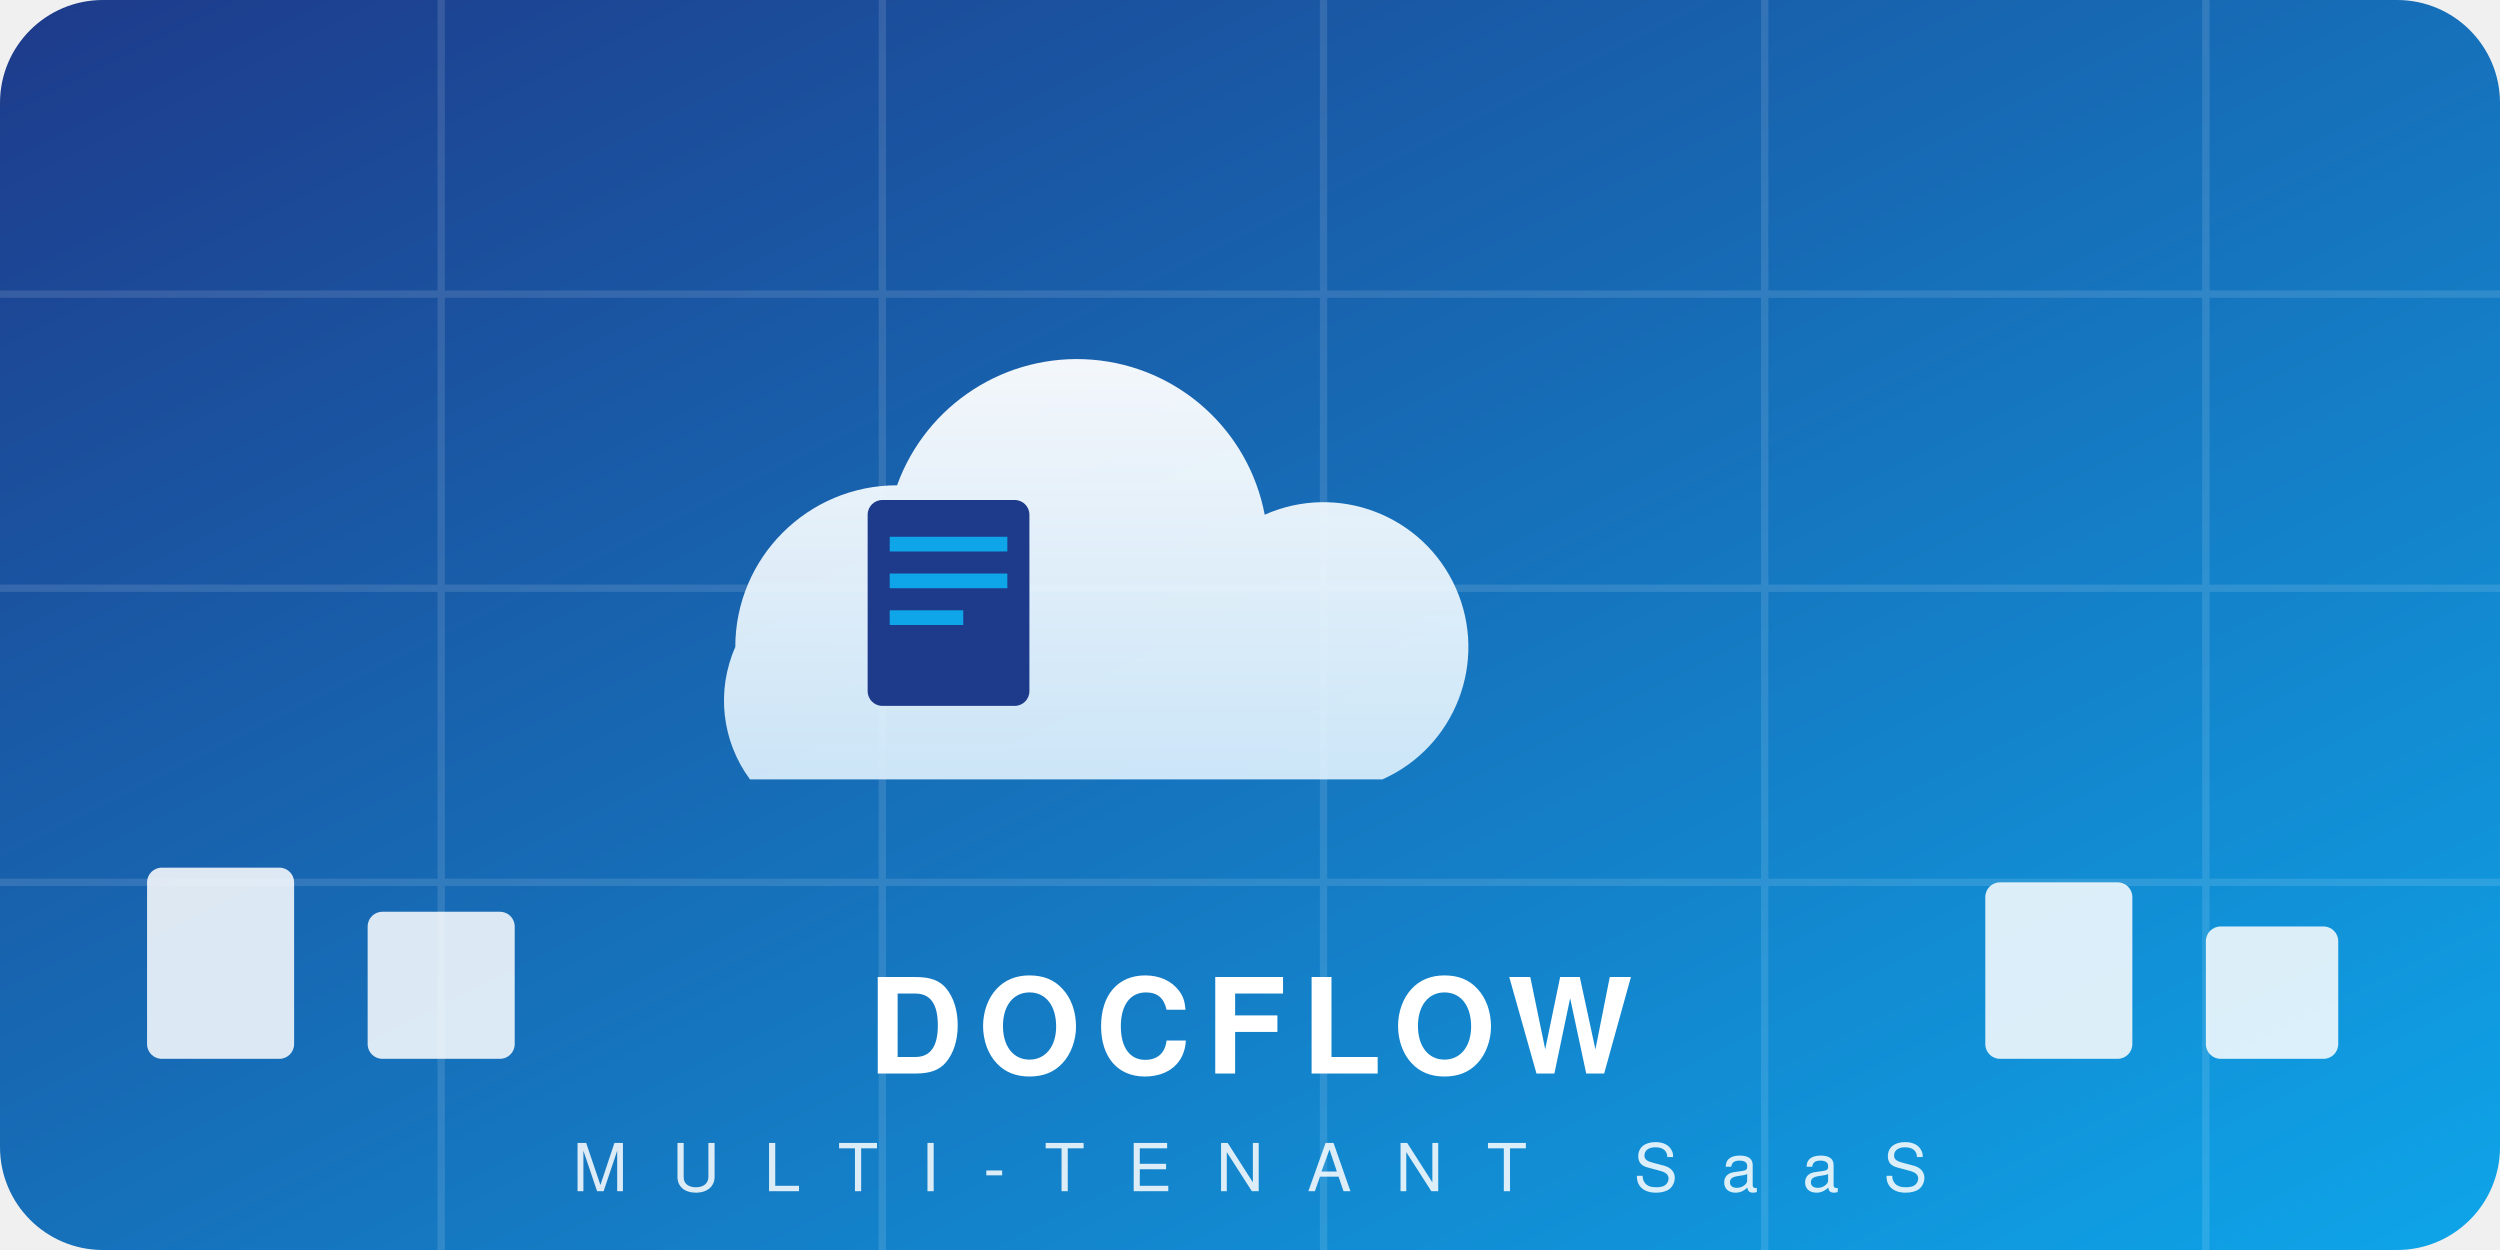
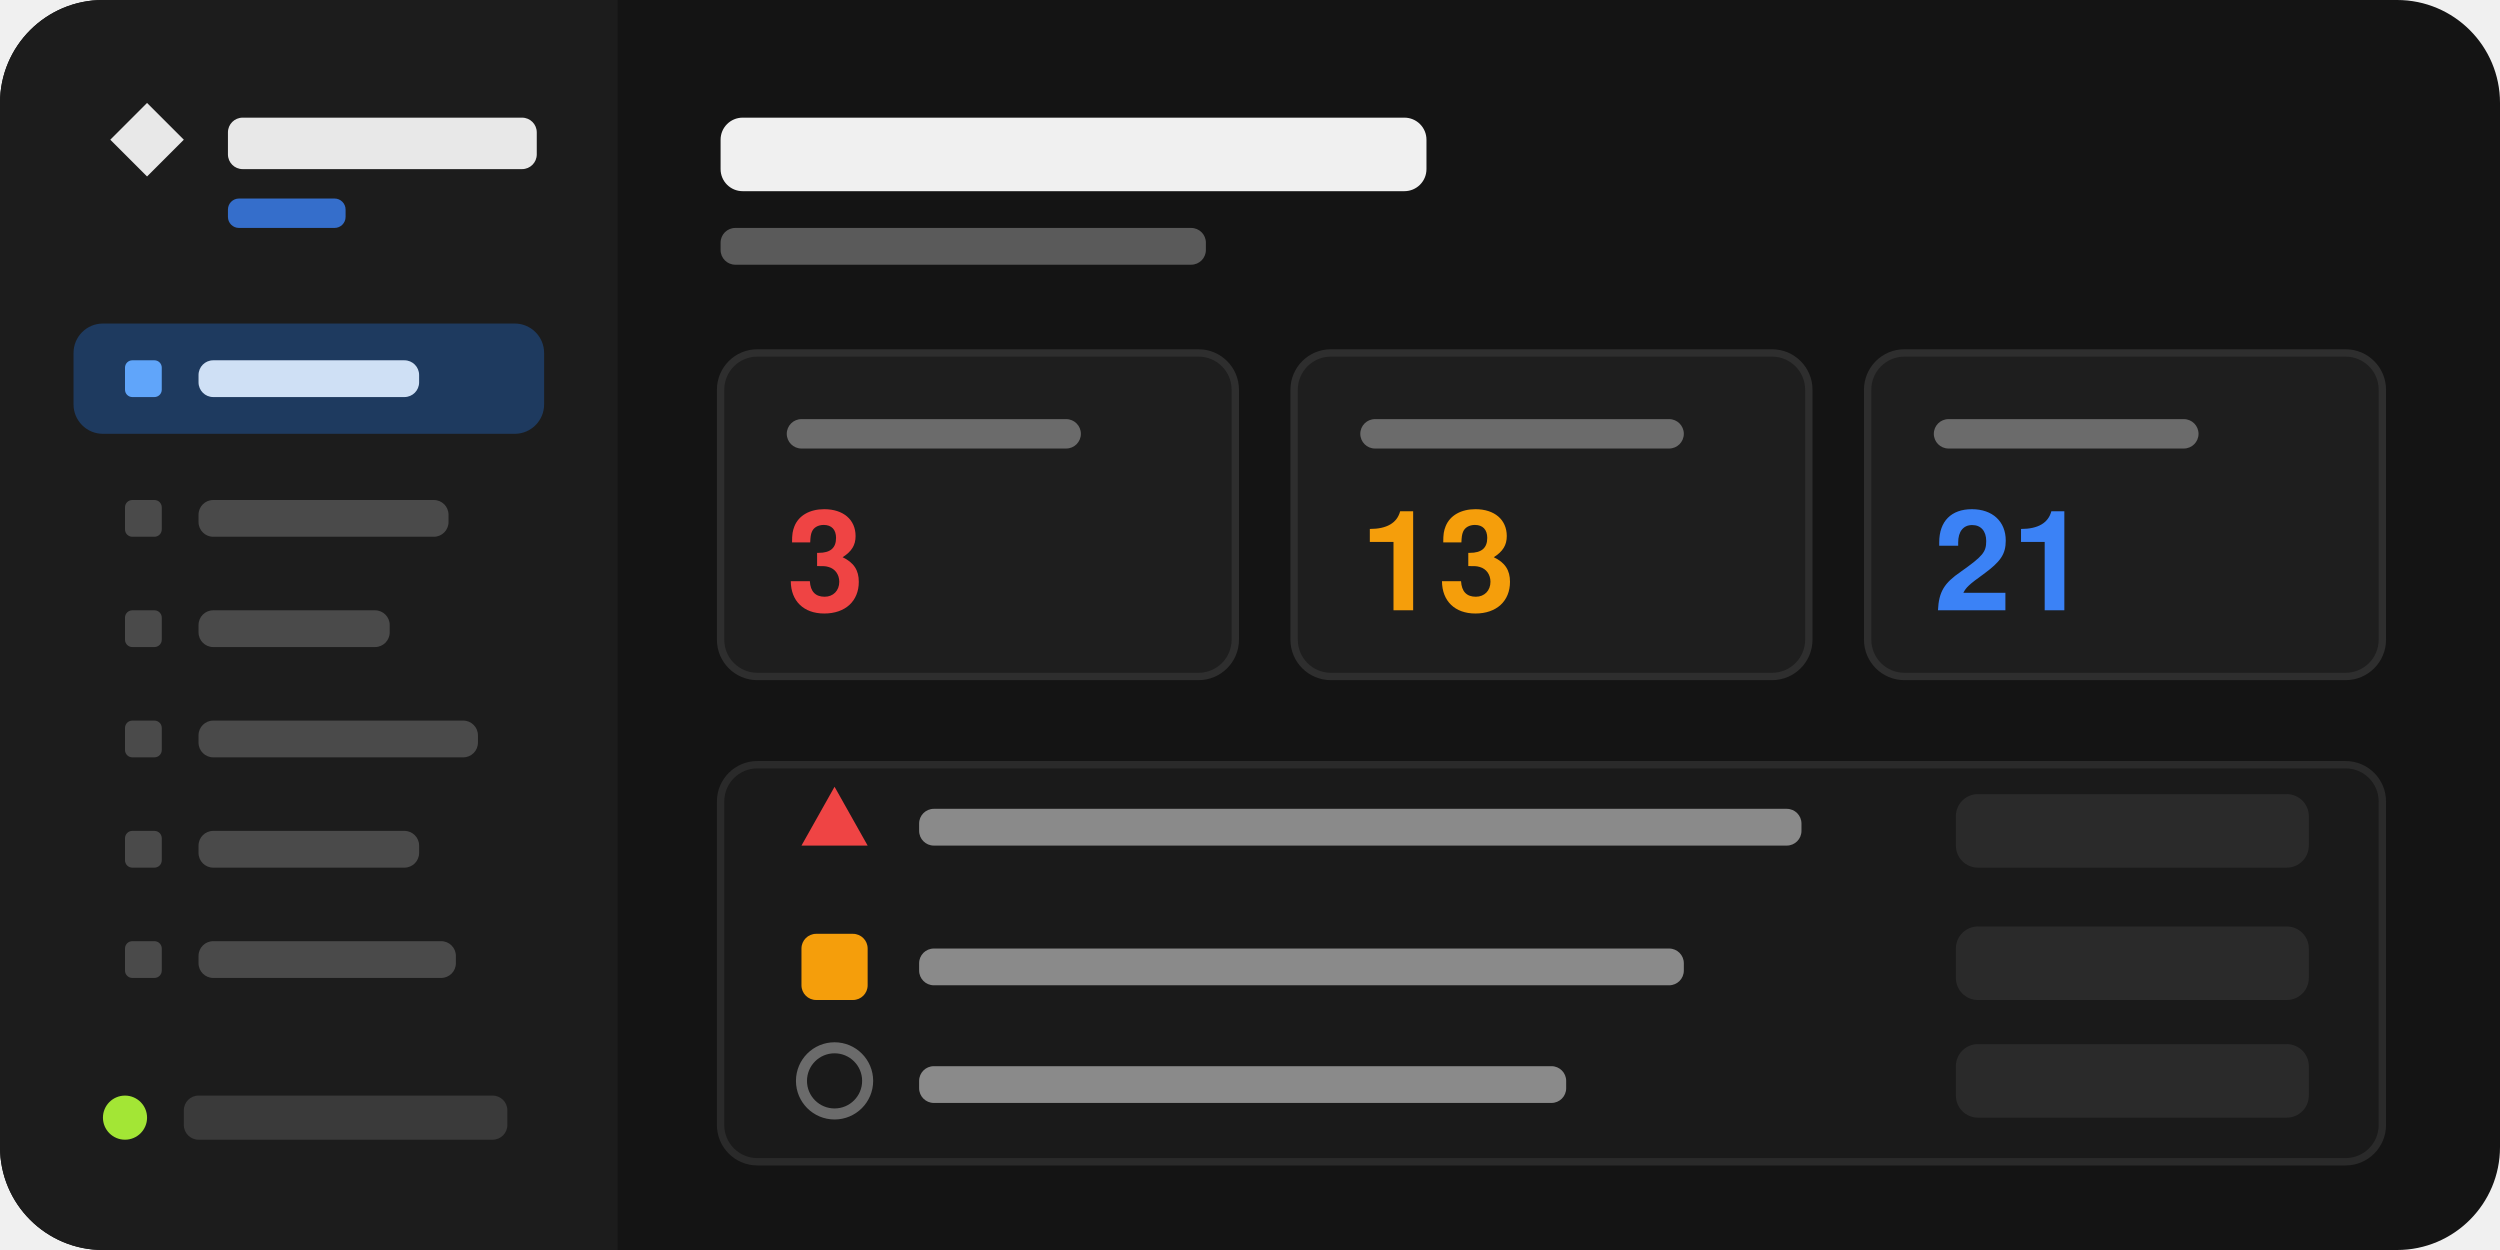
<svg xmlns="http://www.w3.org/2000/svg" viewBox="0 0 340 170" width="340" height="170">
-   <defs>
-     <linearGradient id="bgSaaS" x1="0" y1="0" x2="1" y2="1">
-       <stop offset="0%" stop-color="#1e3a8a" />
-       <stop offset="100%" stop-color="#0ea5e9" />
-     </linearGradient>
-     <linearGradient id="cloudG" x1="0" y1="0" x2="0" y2="1">
-       <stop offset="0%" stop-color="#ffffff" stop-opacity="0.95" />
-       <stop offset="100%" stop-color="#e0f2fe" stop-opacity="0.9" />
-     </linearGradient>
-   </defs>
-   <rect width="340" height="170" rx="14" fill="url(#bgSaaS)" />
-   <g opacity="0.12" stroke="#ffffff" stroke-width="1" fill="none">
-     <path d="M0 40 H340 M0 80 H340 M0 120 H340" />
-     <path d="M60 0 V170 M120 0 V170 M180 0 V170 M240 0 V170 M300 0 V170" />
+   <rect width="340" height="170" rx="14" fill="#141414" />
+   <path d="M0 14 a14 14 0 0 1 14 -14 H84 V170 H14 a14 14 0 0 1 -14 -14 z" fill="#1c1c1c" />
+   <g transform="translate(14 14)">
+     <path d="M6 0 L11 5 L6 10 L1 5 z" fill="#e8e8e8" />
+     <rect x="17" y="2" width="42" height="7" rx="2" fill="#e8e8e8" />
+     <rect x="17" y="13" width="16" height="4" rx="1.5" fill="#3b82f6" opacity="0.8" />
  </g>
-   <g transform="translate(70 38)">
-     <path d="M30 50 a22 22 0 0 1 22 -22 a26 26 0 0 1 50 4 a18 18 0 0 1 16 36 H32 a18 18 0 0 1 -2 -18 z" fill="url(#cloudG)" />
-     <g transform="translate(48 30)" fill="#1e3a8a">
-       <rect x="0" y="0" width="22" height="28" rx="2" />
-       <rect x="3" y="5" width="16" height="2" fill="#0ea5e9" />
-       <rect x="3" y="10" width="16" height="2" fill="#0ea5e9" />
-       <rect x="3" y="15" width="10" height="2" fill="#0ea5e9" />
+   <g transform="translate(10 44)">
+     <rect x="0" y="0" width="64" height="15" rx="4" fill="#1e3a5f" />
+     <rect x="7" y="5" width="5" height="5" rx="1" fill="#60a5fa" />
+     <rect x="17" y="5" width="30" height="5" rx="2" fill="#cfe0f5" />
+   </g>
+   <g fill="#4a4a4a">
+     <rect x="17" y="68" width="5" height="5" rx="1" />
+     <rect x="27" y="68" width="34" height="5" rx="2" />
+     <rect x="17" y="83" width="5" height="5" rx="1" />
+     <rect x="27" y="83" width="26" height="5" rx="2" />
+     <rect x="17" y="98" width="5" height="5" rx="1" />
+     <rect x="27" y="98" width="38" height="5" rx="2" />
+     <rect x="17" y="113" width="5" height="5" rx="1" />
+     <rect x="27" y="113" width="30" height="5" rx="2" />
+     <rect x="17" y="128" width="5" height="5" rx="1" />
+     <rect x="27" y="128" width="35" height="5" rx="2" />
+   </g>
+   <g transform="translate(14 148)">
+     <circle cx="3" cy="4" r="3" fill="#a3e635" />
+     <rect x="11" y="1" width="44" height="6" rx="2" fill="#3a3a3a" />
+   </g>
+   <g transform="translate(98 16)">
+     <rect x="0" y="0" width="96" height="10" rx="3" fill="#f0f0f0" />
+     <rect x="0" y="15" width="66" height="5" rx="2" fill="#5a5a5a" />
+   </g>
+   <g font-family="Helvetica, Arial, sans-serif" font-weight="700">
+     <g transform="translate(98 48)">
+       <rect width="70" height="44" rx="5" fill="#1e1e1e" stroke="#2e2e2e" />
+       <rect x="9" y="9" width="40" height="4" rx="2" fill="#6b6b6b" />
+       <text x="9" y="35" font-size="19" fill="#ef4444">3</text>
+     </g>
+     <g transform="translate(176 48)">
+       <rect width="70" height="44" rx="5" fill="#1e1e1e" stroke="#2e2e2e" />
+       <rect x="9" y="9" width="44" height="4" rx="2" fill="#6b6b6b" />
+       <text x="9" y="35" font-size="19" fill="#f59e0b">13</text>
+     </g>
+     <g transform="translate(254 48)">
+       <rect width="70" height="44" rx="5" fill="#1e1e1e" stroke="#2e2e2e" />
+       <rect x="9" y="9" width="36" height="4" rx="2" fill="#6b6b6b" />
+       <text x="9" y="35" font-size="19" fill="#3b82f6">21</text>
    </g>
  </g>
-   <g fill="#ffffff" opacity="0.85">
-     <rect x="20" y="118" width="20" height="26" rx="2" />
-     <rect x="50" y="124" width="20" height="20" rx="2" />
-     <rect x="270" y="120" width="20" height="24" rx="2" />
-     <rect x="300" y="126" width="18" height="18" rx="2" />
-   </g>
-   <g font-family="Helvetica, Arial, sans-serif" fill="#ffffff">
-     <text x="170" y="146" font-size="18" font-weight="700" text-anchor="middle" letter-spacing="2">DOCFLOW</text>
-     <text x="170" y="162" font-size="9" font-weight="500" text-anchor="middle" letter-spacing="6" opacity="0.85">MULTI-TENANT SaaS</text>
+   <g transform="translate(98 104)">
+     <rect width="226" height="54" rx="5" fill="#1a1a1a" stroke="#2a2a2a" />
+     <g>
+       <path d="M11 11 l4.5 -8 l4.5 8 z" fill="#ef4444" />
+       <rect x="27" y="6" width="120" height="5" rx="2" fill="#8a8a8a" />
+       <rect x="168" y="4" width="48" height="10" rx="3" fill="#2a2a2a" />
+     </g>
+     <g>
+       <rect x="11" y="23" width="9" height="9" rx="2" fill="#f59e0b" />
+       <rect x="27" y="25" width="104" height="5" rx="2" fill="#8a8a8a" />
+       <rect x="168" y="22" width="48" height="10" rx="3" fill="#2a2a2a" />
+     </g>
+     <g>
+       <circle cx="15.5" cy="43" r="4.5" fill="none" stroke="#6b6b6b" stroke-width="1.5" />
+       <rect x="27" y="41" width="88" height="5" rx="2" fill="#8a8a8a" />
+       <rect x="168" y="38" width="48" height="10" rx="3" fill="#2a2a2a" />
+     </g>
  </g>
</svg>
